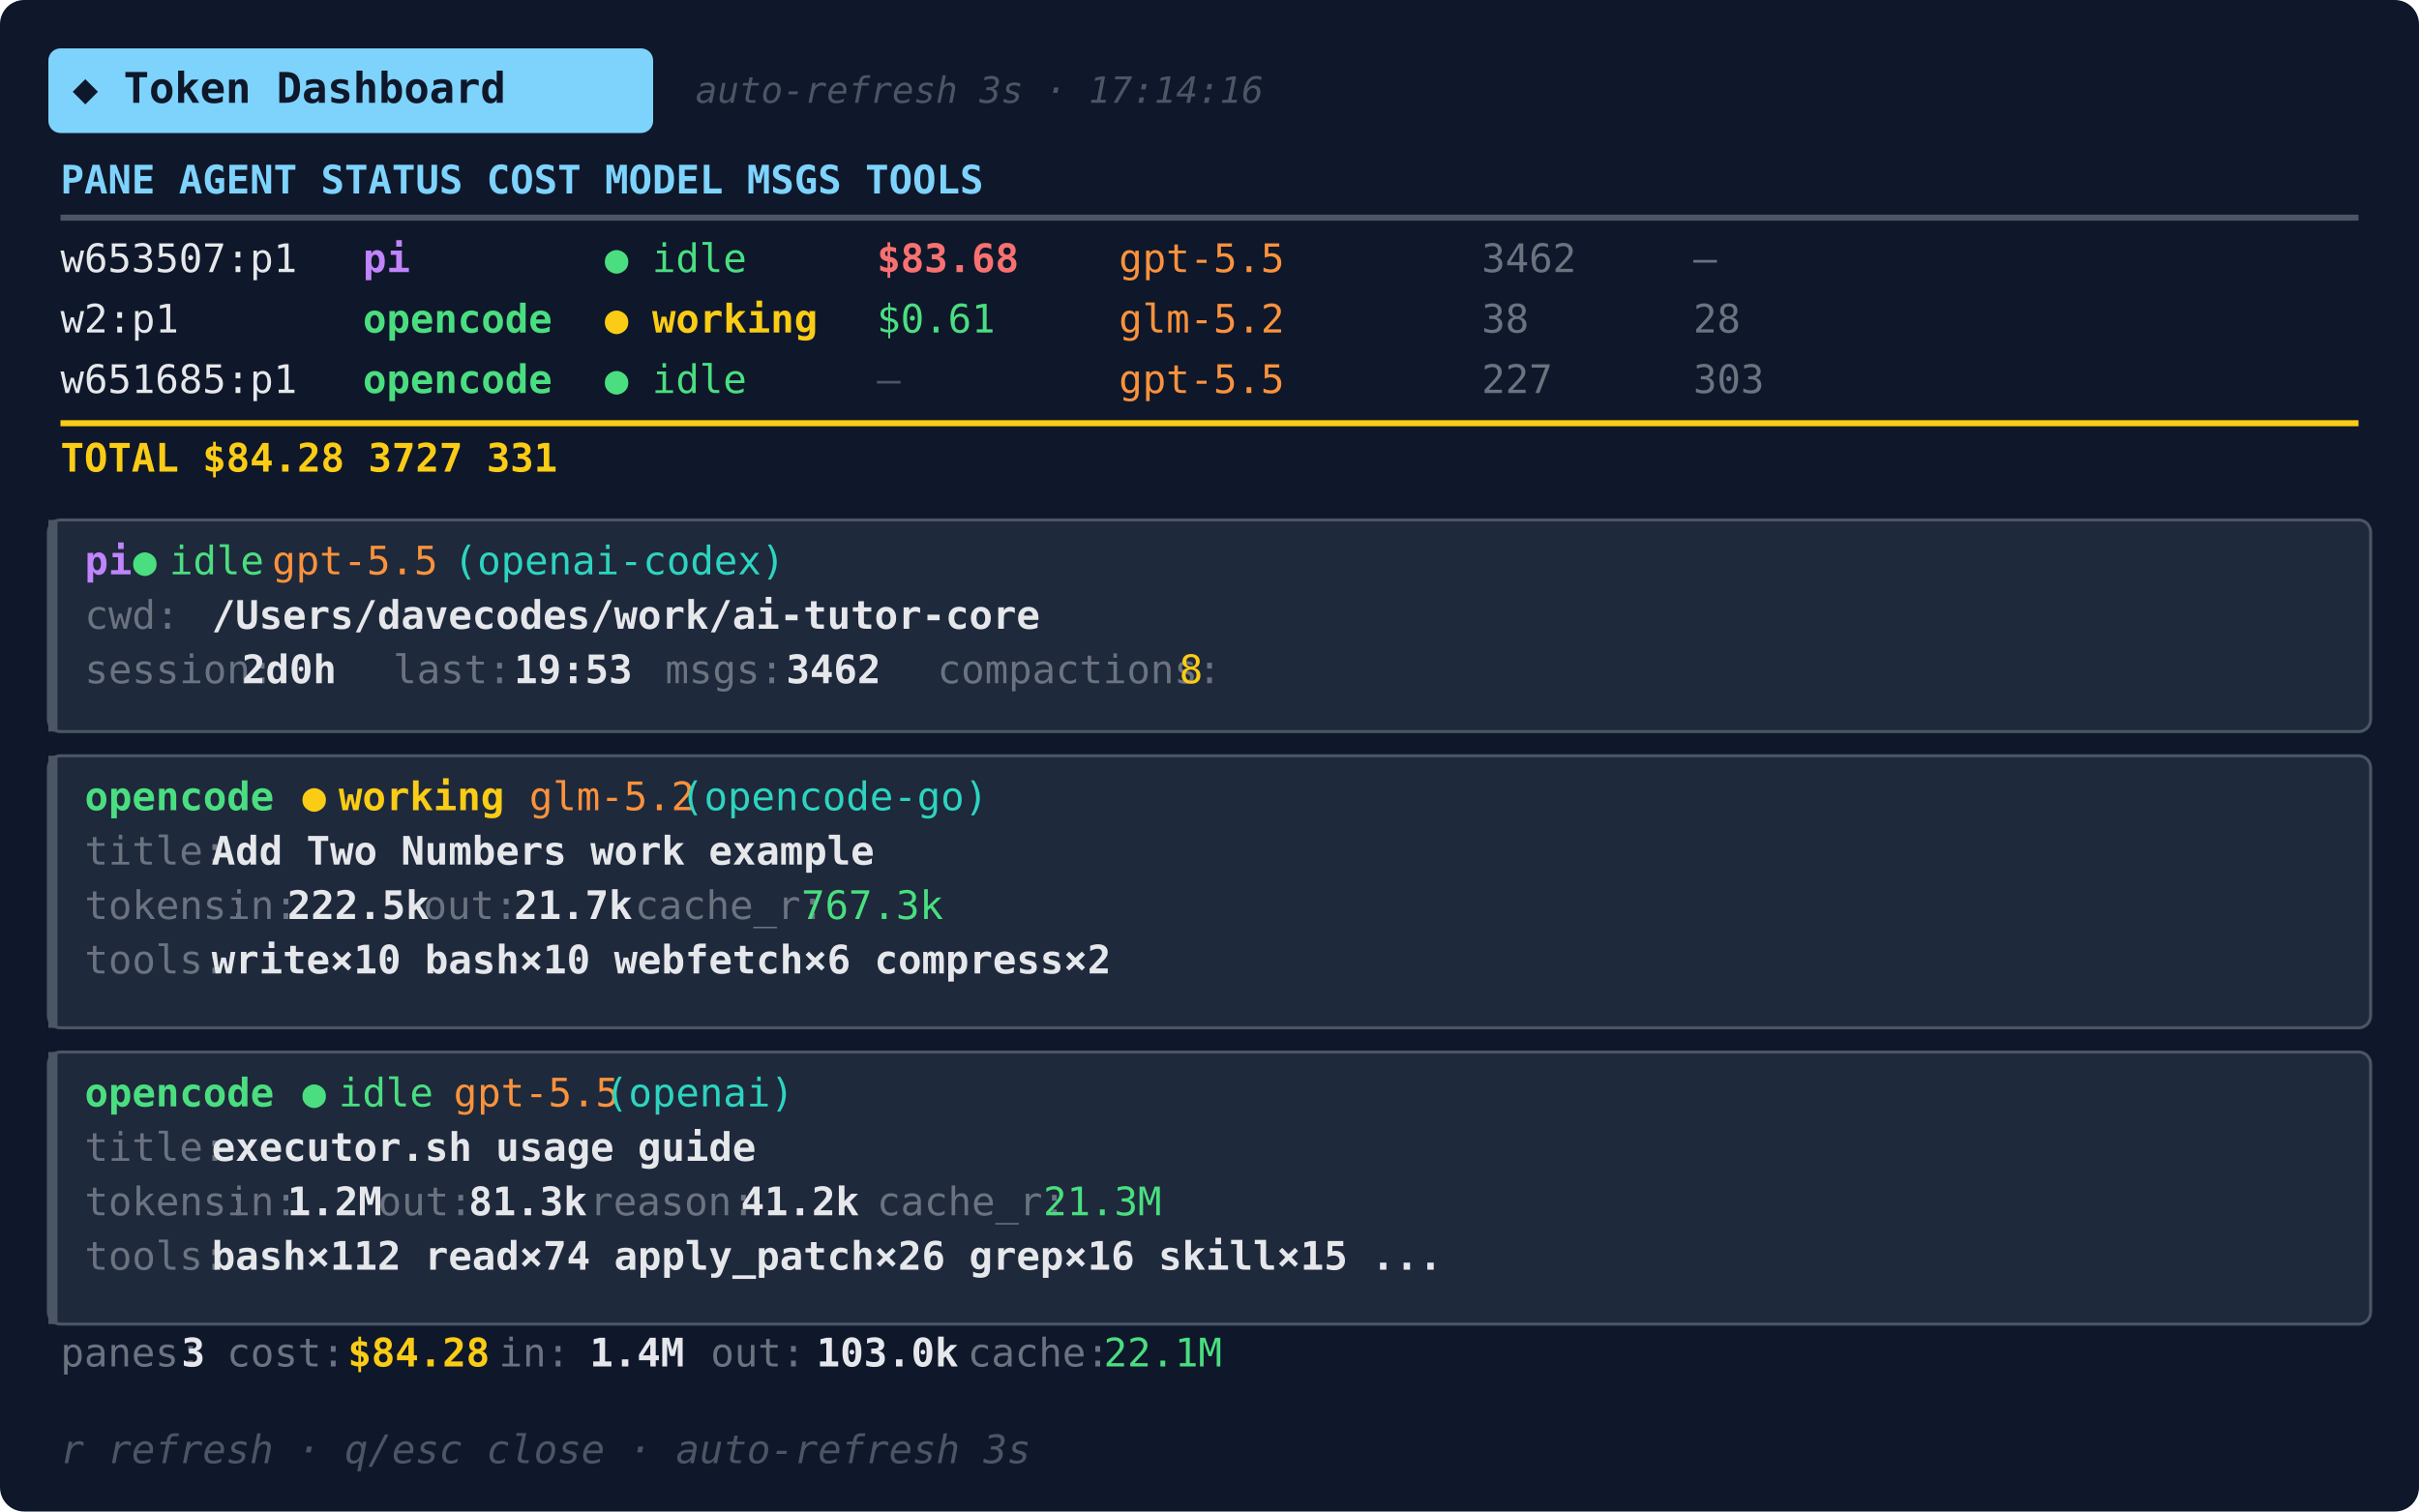
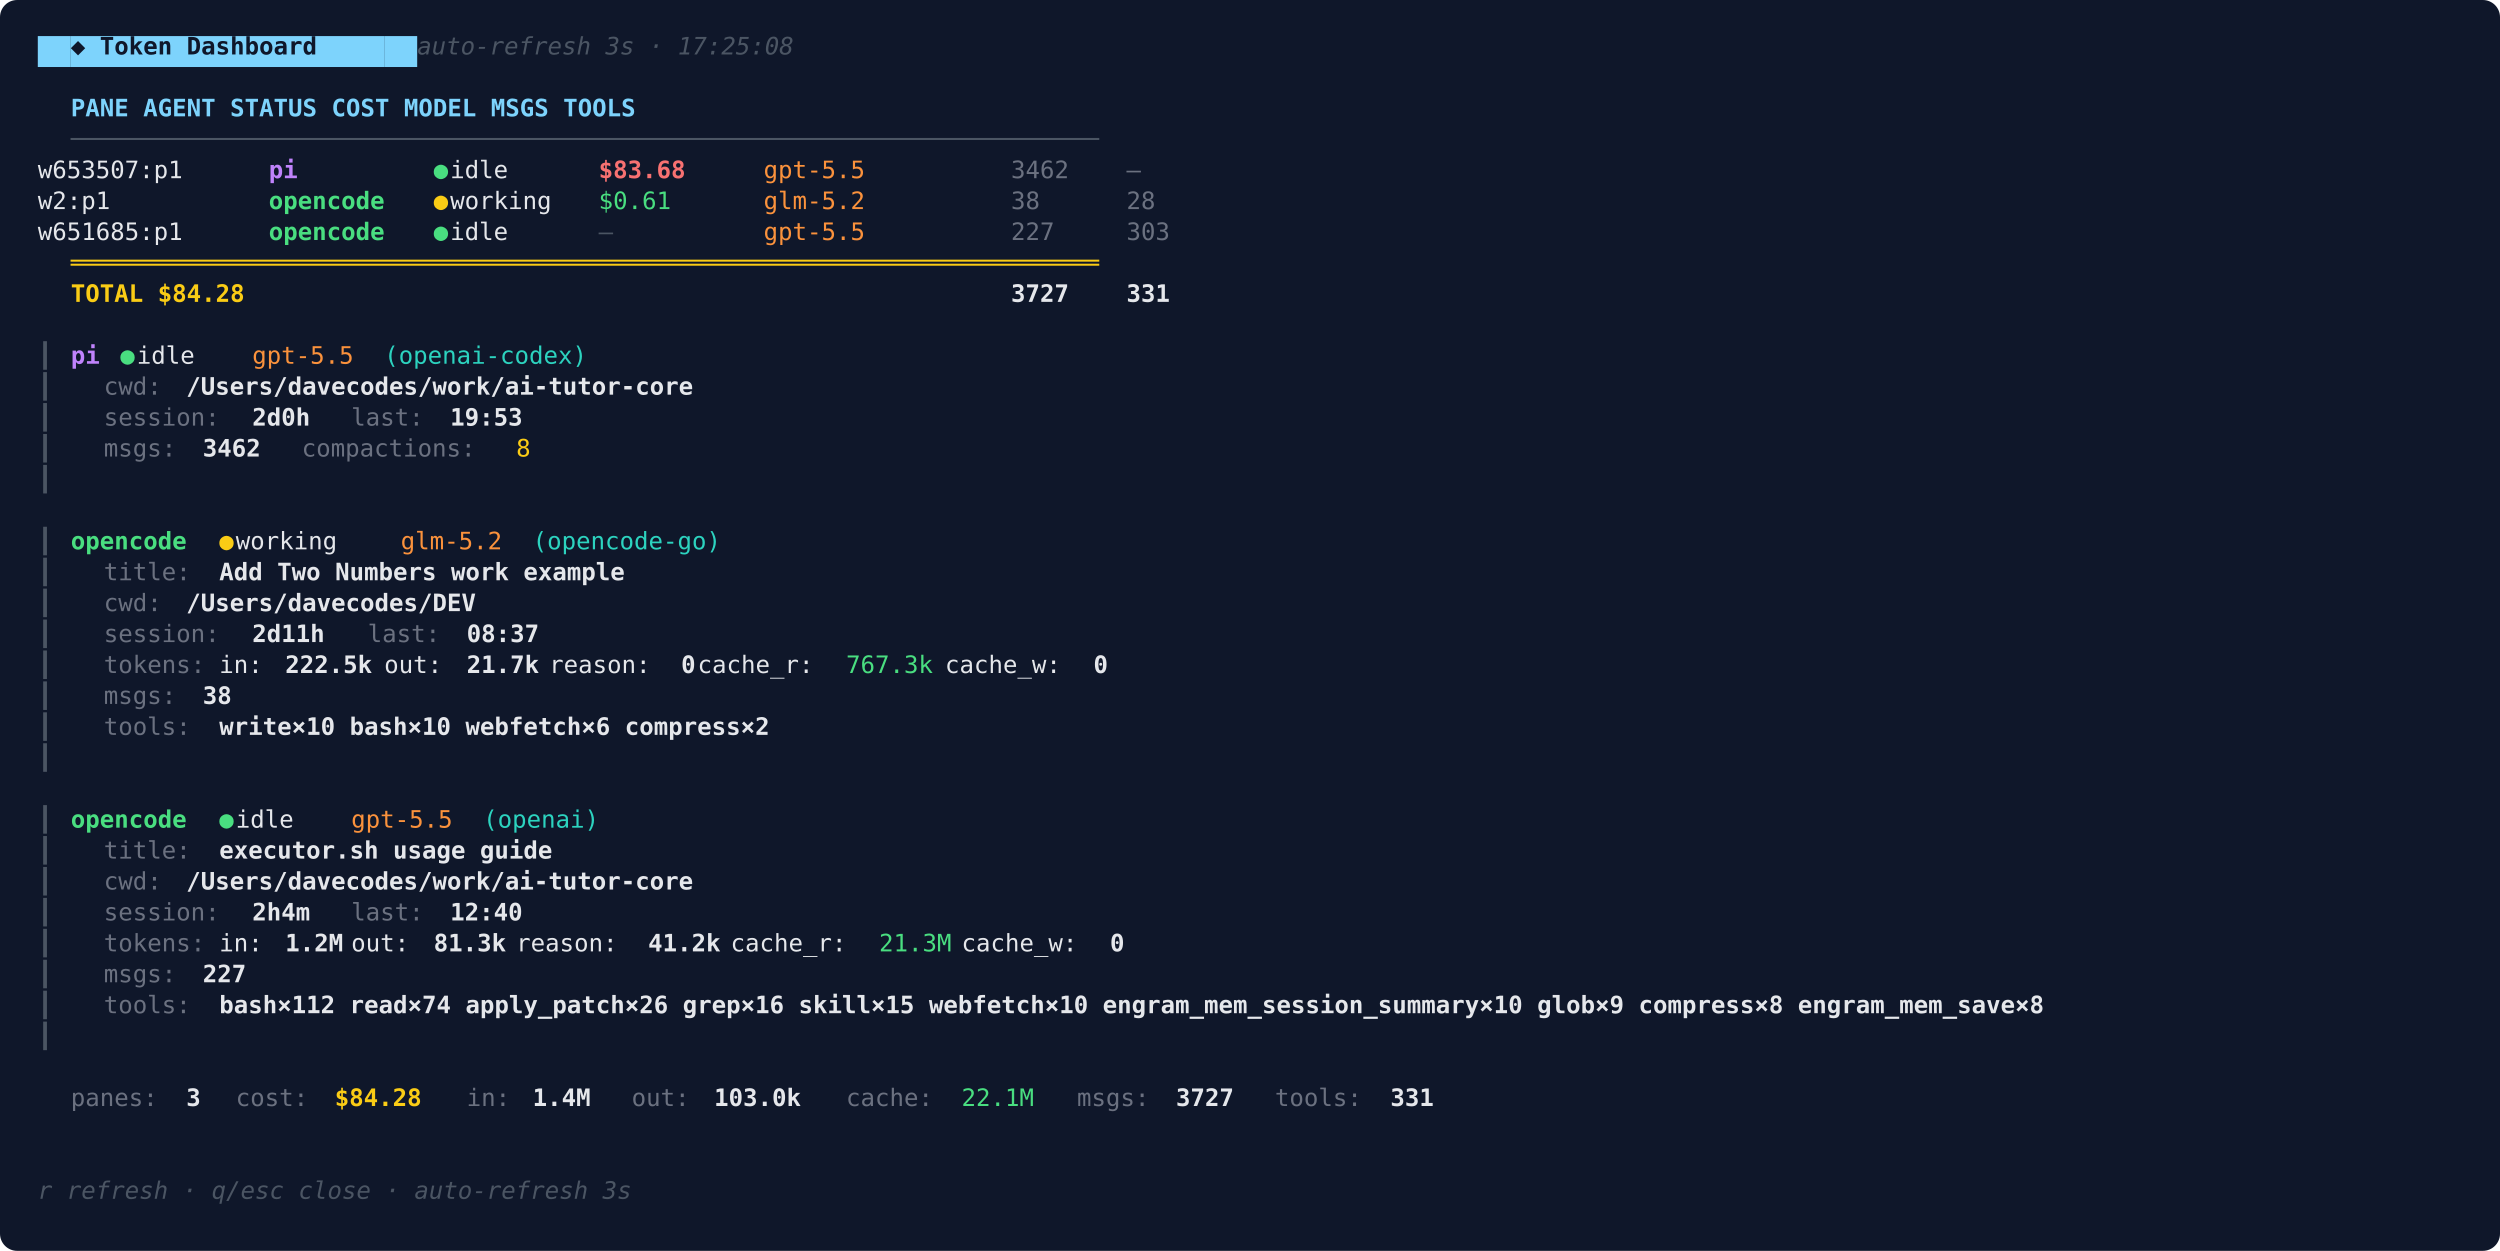
- <svg xmlns="http://www.w3.org/2000/svg" viewBox="0 0 800 500" font-family="monospace" font-size="13">
-   <rect width="800" height="500" fill="#0f172a" rx="8" />
-   <rect x="16" y="16" width="200" height="28" fill="#7dd3fc" rx="4" />
-   <text x="24" y="34" fill="#0f172a" font-weight="bold" font-size="14"> ◆ Token Dashboard</text>
-   <text x="230" y="34" fill="#4b5563" font-style="italic" font-size="12">auto-refresh 3s · 17:14:16</text>
-   <text x="20" y="64" fill="#7dd3fc" font-weight="bold">PANE        AGENT     STATUS    COST      MODEL          MSGS   TOOLS</text>
-   <line x1="20" y1="72" x2="780" y2="72" stroke="#4b5563" stroke-width="2" />
-   <text x="20" y="90" fill="#e5e7eb">w653507:p1</text>
-   <text x="120" y="90" fill="#c084fc" font-weight="bold">pi</text>
-   <text x="200" y="90" fill="#4ade80">● idle</text>
-   <text x="290" y="90" fill="#f87171" font-weight="bold">$83.68</text>
-   <text x="370" y="90" fill="#fb923c">gpt-5.5</text>
-   <text x="490" y="90" fill="#6b7280">3462</text>
-   <text x="560" y="90" fill="#6b7280">—</text>
-   <text x="20" y="110" fill="#e5e7eb">w2:p1</text>
-   <text x="120" y="110" fill="#4ade80" font-weight="bold">opencode</text>
-   <text x="200" y="110" fill="#facc15" font-weight="bold">● working</text>
-   <text x="290" y="110" fill="#4ade80">$0.61</text>
-   <text x="370" y="110" fill="#fb923c">glm-5.2</text>
-   <text x="490" y="110" fill="#6b7280">38</text>
-   <text x="560" y="110" fill="#6b7280">28</text>
-   <text x="20" y="130" fill="#e5e7eb">w651685:p1</text>
-   <text x="120" y="130" fill="#4ade80" font-weight="bold">opencode</text>
-   <text x="200" y="130" fill="#4ade80">● idle</text>
-   <text x="290" y="130" fill="#4b5563">—</text>
-   <text x="370" y="130" fill="#fb923c">gpt-5.5</text>
-   <text x="490" y="130" fill="#6b7280">227</text>
-   <text x="560" y="130" fill="#6b7280">303</text>
-   <line x1="20" y1="140" x2="780" y2="140" stroke="#facc15" stroke-width="2" />
-   <text x="20" y="156" fill="#facc15" font-weight="bold">TOTAL                           $84.28                   3727   331</text>
-   <rect x="16" y="172" width="768" height="70" fill="#1e293b" rx="4" stroke="#4b5563" stroke-width="1" />
-   <rect x="16" y="172" width="3" height="70" fill="#4b5563" />
-   <text x="28" y="190" fill="#c084fc" font-weight="bold">pi</text>
-   <text x="44" y="190" fill="#4ade80">●</text>
-   <text x="56" y="190" fill="#4ade80">idle</text>
-   <text x="90" y="190" fill="#fb923c">gpt-5.5</text>
-   <text x="150" y="190" fill="#2dd4bf">(openai-codex)</text>
-   <text x="28" y="208" fill="#6b7280">cwd:</text>
-   <text x="70" y="208" fill="#e5e7eb" font-weight="bold">/Users/davecodes/work/ai-tutor-core</text>
-   <text x="28" y="226" fill="#6b7280">session:</text>
-   <text x="80" y="226" fill="#e5e7eb" font-weight="bold">2d0h</text>
-   <text x="130" y="226" fill="#6b7280">last:</text>
-   <text x="170" y="226" fill="#e5e7eb" font-weight="bold">19:53</text>
-   <text x="220" y="226" fill="#6b7280">msgs:</text>
-   <text x="260" y="226" fill="#e5e7eb" font-weight="bold">3462</text>
-   <text x="310" y="226" fill="#6b7280">compactions:</text>
-   <text x="390" y="226" fill="#facc15">8</text>
-   <rect x="16" y="250" width="768" height="90" fill="#1e293b" rx="4" stroke="#4b5563" stroke-width="1" />
-   <rect x="16" y="250" width="3" height="90" fill="#4b5563" />
-   <text x="28" y="268" fill="#4ade80" font-weight="bold">opencode</text>
-   <text x="100" y="268" fill="#facc15" font-weight="bold">●</text>
-   <text x="112" y="268" fill="#facc15" font-weight="bold">working</text>
-   <text x="175" y="268" fill="#fb923c">glm-5.2</text>
-   <text x="225" y="268" fill="#2dd4bf">(opencode-go)</text>
-   <text x="28" y="286" fill="#6b7280">title:</text>
-   <text x="70" y="286" fill="#e5e7eb" font-weight="bold">Add Two Numbers work example</text>
-   <text x="28" y="304" fill="#6b7280">tokens:</text>
-   <text x="75" y="304" fill="#6b7280">in:</text>
-   <text x="95" y="304" fill="#e5e7eb" font-weight="bold">222.5k</text>
-   <text x="140" y="304" fill="#6b7280">out:</text>
-   <text x="170" y="304" fill="#e5e7eb" font-weight="bold">21.7k</text>
-   <text x="210" y="304" fill="#6b7280">cache_r:</text>
-   <text x="265" y="304" fill="#4ade80">767.3k</text>
-   <text x="28" y="322" fill="#6b7280">tools:</text>
-   <text x="70" y="322" fill="#e5e7eb" font-weight="bold">write×10  bash×10  webfetch×6  compress×2</text>
-   <rect x="16" y="348" width="768" height="90" fill="#1e293b" rx="4" stroke="#4b5563" stroke-width="1" />
-   <rect x="16" y="348" width="3" height="90" fill="#4b5563" />
-   <text x="28" y="366" fill="#4ade80" font-weight="bold">opencode</text>
-   <text x="100" y="366" fill="#4ade80">●</text>
-   <text x="112" y="366" fill="#4ade80">idle</text>
-   <text x="150" y="366" fill="#fb923c">gpt-5.5</text>
-   <text x="200" y="366" fill="#2dd4bf">(openai)</text>
-   <text x="28" y="384" fill="#6b7280">title:</text>
-   <text x="70" y="384" fill="#e5e7eb" font-weight="bold">executor.sh usage guide</text>
-   <text x="28" y="402" fill="#6b7280">tokens:</text>
-   <text x="75" y="402" fill="#6b7280">in:</text>
-   <text x="95" y="402" fill="#e5e7eb" font-weight="bold">1.2M</text>
-   <text x="125" y="402" fill="#6b7280">out:</text>
-   <text x="155" y="402" fill="#e5e7eb" font-weight="bold">81.3k</text>
-   <text x="195" y="402" fill="#6b7280">reason:</text>
-   <text x="245" y="402" fill="#e5e7eb" font-weight="bold">41.2k</text>
-   <text x="290" y="402" fill="#6b7280">cache_r:</text>
-   <text x="345" y="402" fill="#4ade80">21.3M</text>
-   <text x="28" y="420" fill="#6b7280">tools:</text>
-   <text x="70" y="420" fill="#e5e7eb" font-weight="bold">bash×112  read×74  apply_patch×26  grep×16  skill×15 ...</text>
-   <text x="20" y="452" fill="#6b7280">panes: </text>
-   <text x="60" y="452" fill="#e5e7eb" font-weight="bold">3</text>
-   <text x="75" y="452" fill="#6b7280">  cost: </text>
-   <text x="115" y="452" fill="#facc15" font-weight="bold">$84.28</text>
-   <text x="165" y="452" fill="#6b7280">  in: </text>
-   <text x="195" y="452" fill="#e5e7eb" font-weight="bold">1.4M</text>
-   <text x="235" y="452" fill="#6b7280">  out: </text>
-   <text x="270" y="452" fill="#e5e7eb" font-weight="bold">103.0k</text>
-   <text x="320" y="452" fill="#6b7280">  cache: </text>
-   <text x="365" y="452" fill="#4ade80">22.1M</text>
-   <text x="20" y="484" fill="#4b5563" font-style="italic">r refresh  ·  q/esc close  ·  auto-refresh 3s</text>
+ <svg xmlns="http://www.w3.org/2000/svg" viewBox="0 0 1455 728" width="1455" height="728">
+   <rect width="100%" height="100%" rx="10" fill="#0f172a" />
+   <style>text{font-family:"JetBrains Mono","SFMono-Regular",Menlo,Consolas,monospace;font-size:14px;dominant-baseline:text-before-edge;white-space:pre}</style>
+   <rect x="22.0" y="21.0" width="19.2" height="18.0" fill="#7dd3fc" />
+   <text x="22.0" y="22.0" fill="#e5e7eb">  </text>
+   <rect x="41.2" y="21.0" width="182.4" height="18.0" fill="#7dd3fc" />
+   <text x="41.2" y="22.0" fill="#0f172a" font-weight="700"> ◆ Token Dashboard </text>
+   <rect x="223.6" y="21.0" width="19.2" height="18.0" fill="#7dd3fc" />
+   <text x="223.6" y="22.0" fill="#e5e7eb">  </text>
+   <text x="242.8" y="22.0" fill="#4b5563" font-style="italic">  auto-refresh 3s  ·  17:25:08</text>
+   <text x="22.0" y="58.0" fill="#e5e7eb">  </text>
+   <text x="41.2" y="58.0" fill="#7dd3fc" font-weight="700">PANE        AGENT     STATUS    COST      MODEL          MSGS   TOOLS </text>
+   <text x="22.0" y="76.0" fill="#e5e7eb">  </text>
+   <text x="41.2" y="76.0" fill="#4b5563">───────────────────────────────────────────────────────────────────────</text>
+   <text x="22.0" y="94.0" fill="#e5e7eb">  w653507:p1  </text>
+   <text x="156.4" y="94.0" fill="#c083fc" font-weight="700">pi</text>
+   <text x="175.6" y="94.0" fill="#e5e7eb">        </text>
+   <text x="252.4" y="94.0" fill="#49de80">●</text>
+   <text x="262.0" y="94.0" fill="#e5e7eb"> idle    </text>
+   <text x="348.4" y="94.0" fill="#f87171" font-weight="700">$83.68</text>
+   <text x="406.0" y="94.0" fill="#e5e7eb">    </text>
+   <text x="444.4" y="94.0" fill="#fb923c">gpt-5.5</text>
+   <text x="511.6" y="94.0" fill="#e5e7eb">        </text>
+   <text x="588.4" y="94.0" fill="#6b7180">3462</text>
+   <text x="626.8" y="94.0" fill="#e5e7eb">   </text>
+   <text x="655.6" y="94.0" fill="#6b7180">—</text>
+   <text x="22.0" y="112.0" fill="#e5e7eb">  w2:p1       </text>
+   <text x="156.4" y="112.0" fill="#49de80" font-weight="700">opencode</text>
+   <text x="233.2" y="112.0" fill="#e5e7eb">  </text>
+   <text x="252.4" y="112.0" fill="#facc15" font-weight="700">●</text>
+   <text x="262.0" y="112.0" fill="#e5e7eb"> working </text>
+   <text x="348.4" y="112.0" fill="#49de80">$0.61</text>
+   <text x="396.4" y="112.0" fill="#e5e7eb">     </text>
+   <text x="444.4" y="112.0" fill="#fb923c">glm-5.2</text>
+   <text x="511.6" y="112.0" fill="#e5e7eb">        </text>
+   <text x="588.4" y="112.0" fill="#6b7180">38</text>
+   <text x="607.6" y="112.0" fill="#e5e7eb">     </text>
+   <text x="655.6" y="112.0" fill="#6b7180">28</text>
+   <text x="22.0" y="130.0" fill="#e5e7eb">  w651685:p1  </text>
+   <text x="156.4" y="130.0" fill="#49de80" font-weight="700">opencode</text>
+   <text x="233.2" y="130.0" fill="#e5e7eb">  </text>
+   <text x="252.4" y="130.0" fill="#49de80">●</text>
+   <text x="262.0" y="130.0" fill="#e5e7eb"> idle    </text>
+   <text x="348.4" y="130.0" fill="#4b5563">—</text>
+   <text x="358.0" y="130.0" fill="#e5e7eb">         </text>
+   <text x="444.4" y="130.0" fill="#fb923c">gpt-5.5</text>
+   <text x="511.6" y="130.0" fill="#e5e7eb">        </text>
+   <text x="588.4" y="130.0" fill="#6b7180">227</text>
+   <text x="617.2" y="130.0" fill="#e5e7eb">    </text>
+   <text x="655.6" y="130.0" fill="#6b7180">303</text>
+   <text x="22.0" y="148.0" fill="#e5e7eb">  </text>
+   <text x="41.2" y="148.0" fill="#facc15">═══════════════════════════════════════════════════════════════════════</text>
+   <text x="22.0" y="166.0" fill="#e5e7eb">  </text>
+   <text x="41.2" y="166.0" fill="#facc15" font-weight="700">TOTAL                           $84.28                   </text>
+   <text x="588.4" y="166.0" fill="#e5e7eb" font-weight="700">3727</text>
+   <text x="626.8" y="166.0" fill="#e5e7eb">   </text>
+   <text x="655.6" y="166.0" fill="#e5e7eb" font-weight="700">331</text>
+   <text x="22.0" y="202.0" fill="#4b5563">┃</text>
+   <text x="31.6" y="202.0" fill="#e5e7eb"> </text>
+   <text x="41.2" y="202.0" fill="#c083fc" font-weight="700">pi</text>
+   <text x="60.4" y="202.0" fill="#e5e7eb"> </text>
+   <text x="70.0" y="202.0" fill="#49de80">●</text>
+   <text x="79.6" y="202.0" fill="#e5e7eb"> idle  </text>
+   <text x="146.8" y="202.0" fill="#fb923c">gpt-5.5</text>
+   <text x="214.0" y="202.0" fill="#e5e7eb"> </text>
+   <text x="223.6" y="202.0" fill="#2cd3bf">(openai-codex)</text>
+   <text x="22.0" y="220.0" fill="#4b5563">┃</text>
+   <text x="31.6" y="220.0" fill="#e5e7eb">   </text>
+   <text x="60.4" y="220.0" fill="#6b7180">cwd:</text>
+   <text x="98.8" y="220.0" fill="#e5e7eb"> </text>
+   <text x="108.4" y="220.0" fill="#e5e7eb" font-weight="700">/Users/davecodes/work/ai-tutor-core</text>
+   <text x="22.0" y="238.0" fill="#4b5563">┃</text>
+   <text x="31.6" y="238.0" fill="#e5e7eb">   </text>
+   <text x="60.4" y="238.0" fill="#6b7180">session:</text>
+   <text x="137.2" y="238.0" fill="#e5e7eb"> </text>
+   <text x="146.8" y="238.0" fill="#e5e7eb" font-weight="700">2d0h</text>
+   <text x="185.2" y="238.0" fill="#e5e7eb">  </text>
+   <text x="204.4" y="238.0" fill="#6b7180">last:</text>
+   <text x="252.4" y="238.0" fill="#e5e7eb"> </text>
+   <text x="262.0" y="238.0" fill="#e5e7eb" font-weight="700">19:53</text>
+   <text x="22.0" y="256.0" fill="#4b5563">┃</text>
+   <text x="31.6" y="256.0" fill="#e5e7eb">   </text>
+   <text x="60.4" y="256.0" fill="#6b7180">msgs: </text>
+   <text x="118.0" y="256.0" fill="#e5e7eb" font-weight="700">3462</text>
+   <text x="156.4" y="256.0" fill="#e5e7eb">  </text>
+   <text x="175.6" y="256.0" fill="#6b7180">compactions: </text>
+   <text x="300.4" y="256.0" fill="#facc15">8</text>
+   <text x="22.0" y="274.0" fill="#4b5563">┃</text>
+   <text x="22.0" y="310.0" fill="#4b5563">┃</text>
+   <text x="31.6" y="310.0" fill="#e5e7eb"> </text>
+   <text x="41.2" y="310.0" fill="#49de80" font-weight="700">opencode</text>
+   <text x="118.0" y="310.0" fill="#e5e7eb"> </text>
+   <text x="127.6" y="310.0" fill="#facc15" font-weight="700">●</text>
+   <text x="137.2" y="310.0" fill="#e5e7eb"> working  </text>
+   <text x="233.2" y="310.0" fill="#fb923c">glm-5.2</text>
+   <text x="300.4" y="310.0" fill="#e5e7eb"> </text>
+   <text x="310.0" y="310.0" fill="#2cd3bf">(opencode-go)</text>
+   <text x="22.0" y="328.0" fill="#4b5563">┃</text>
+   <text x="31.6" y="328.0" fill="#e5e7eb">   </text>
+   <text x="60.4" y="328.0" fill="#6b7180">title:</text>
+   <text x="118.0" y="328.0" fill="#e5e7eb"> </text>
+   <text x="127.6" y="328.0" fill="#e5e7eb" font-weight="700">Add Two Numbers work example</text>
+   <text x="22.0" y="346.0" fill="#4b5563">┃</text>
+   <text x="31.6" y="346.0" fill="#e5e7eb">   </text>
+   <text x="60.4" y="346.0" fill="#6b7180">cwd:</text>
+   <text x="98.8" y="346.0" fill="#e5e7eb"> </text>
+   <text x="108.4" y="346.0" fill="#e5e7eb" font-weight="700">/Users/davecodes/DEV</text>
+   <text x="22.0" y="364.0" fill="#4b5563">┃</text>
+   <text x="31.6" y="364.0" fill="#e5e7eb">   </text>
+   <text x="60.4" y="364.0" fill="#6b7180">session:</text>
+   <text x="137.2" y="364.0" fill="#e5e7eb"> </text>
+   <text x="146.8" y="364.0" fill="#e5e7eb" font-weight="700">2d11h</text>
+   <text x="194.8" y="364.0" fill="#e5e7eb">  </text>
+   <text x="214.0" y="364.0" fill="#6b7180">last:</text>
+   <text x="262.0" y="364.0" fill="#e5e7eb"> </text>
+   <text x="271.6" y="364.0" fill="#e5e7eb" font-weight="700">08:37</text>
+   <text x="22.0" y="382.0" fill="#4b5563">┃</text>
+   <text x="31.6" y="382.0" fill="#e5e7eb">   </text>
+   <text x="60.4" y="382.0" fill="#6b7180">tokens:</text>
+   <text x="127.6" y="382.0" fill="#e5e7eb"> in:</text>
+   <text x="166.0" y="382.0" fill="#e5e7eb" font-weight="700">222.5k</text>
+   <text x="223.6" y="382.0" fill="#e5e7eb"> out:</text>
+   <text x="271.6" y="382.0" fill="#e5e7eb" font-weight="700">21.7k</text>
+   <text x="319.6" y="382.0" fill="#e5e7eb"> reason:</text>
+   <text x="396.4" y="382.0" fill="#e5e7eb" font-weight="700">0</text>
+   <text x="406.0" y="382.0" fill="#e5e7eb"> cache_r:</text>
+   <text x="492.4" y="382.0" fill="#49de80">767.3k</text>
+   <text x="550.0" y="382.0" fill="#e5e7eb"> cache_w:</text>
+   <text x="636.4" y="382.0" fill="#e5e7eb" font-weight="700">0</text>
+   <text x="22.0" y="400.0" fill="#4b5563">┃</text>
+   <text x="31.6" y="400.0" fill="#e5e7eb">   </text>
+   <text x="60.4" y="400.0" fill="#6b7180">msgs: </text>
+   <text x="118.0" y="400.0" fill="#e5e7eb" font-weight="700">38</text>
+   <text x="22.0" y="418.0" fill="#4b5563">┃</text>
+   <text x="31.6" y="418.0" fill="#e5e7eb">   </text>
+   <text x="60.4" y="418.0" fill="#6b7180">tools:</text>
+   <text x="118.0" y="418.0" fill="#e5e7eb"> </text>
+   <text x="127.6" y="418.0" fill="#e5e7eb" font-weight="700">write×10  bash×10  webfetch×6  compress×2</text>
+   <text x="22.0" y="436.0" fill="#4b5563">┃</text>
+   <text x="22.0" y="472.0" fill="#4b5563">┃</text>
+   <text x="31.6" y="472.0" fill="#e5e7eb"> </text>
+   <text x="41.2" y="472.0" fill="#49de80" font-weight="700">opencode</text>
+   <text x="118.0" y="472.0" fill="#e5e7eb"> </text>
+   <text x="127.6" y="472.0" fill="#49de80">●</text>
+   <text x="137.2" y="472.0" fill="#e5e7eb"> idle  </text>
+   <text x="204.4" y="472.0" fill="#fb923c">gpt-5.5</text>
+   <text x="271.6" y="472.0" fill="#e5e7eb"> </text>
+   <text x="281.2" y="472.0" fill="#2cd3bf">(openai)</text>
+   <text x="22.0" y="490.0" fill="#4b5563">┃</text>
+   <text x="31.6" y="490.0" fill="#e5e7eb">   </text>
+   <text x="60.4" y="490.0" fill="#6b7180">title:</text>
+   <text x="118.0" y="490.0" fill="#e5e7eb"> </text>
+   <text x="127.6" y="490.0" fill="#e5e7eb" font-weight="700">executor.sh usage guide</text>
+   <text x="22.0" y="508.0" fill="#4b5563">┃</text>
+   <text x="31.6" y="508.0" fill="#e5e7eb">   </text>
+   <text x="60.4" y="508.0" fill="#6b7180">cwd:</text>
+   <text x="98.8" y="508.0" fill="#e5e7eb"> </text>
+   <text x="108.4" y="508.0" fill="#e5e7eb" font-weight="700">/Users/davecodes/work/ai-tutor-core</text>
+   <text x="22.0" y="526.0" fill="#4b5563">┃</text>
+   <text x="31.6" y="526.0" fill="#e5e7eb">   </text>
+   <text x="60.4" y="526.0" fill="#6b7180">session:</text>
+   <text x="137.2" y="526.0" fill="#e5e7eb"> </text>
+   <text x="146.8" y="526.0" fill="#e5e7eb" font-weight="700">2h4m</text>
+   <text x="185.2" y="526.0" fill="#e5e7eb">  </text>
+   <text x="204.4" y="526.0" fill="#6b7180">last:</text>
+   <text x="252.4" y="526.0" fill="#e5e7eb"> </text>
+   <text x="262.0" y="526.0" fill="#e5e7eb" font-weight="700">12:40</text>
+   <text x="22.0" y="544.0" fill="#4b5563">┃</text>
+   <text x="31.6" y="544.0" fill="#e5e7eb">   </text>
+   <text x="60.4" y="544.0" fill="#6b7180">tokens:</text>
+   <text x="127.6" y="544.0" fill="#e5e7eb"> in:</text>
+   <text x="166.0" y="544.0" fill="#e5e7eb" font-weight="700">1.2M</text>
+   <text x="204.4" y="544.0" fill="#e5e7eb"> out:</text>
+   <text x="252.4" y="544.0" fill="#e5e7eb" font-weight="700">81.3k</text>
+   <text x="300.4" y="544.0" fill="#e5e7eb"> reason:</text>
+   <text x="377.2" y="544.0" fill="#e5e7eb" font-weight="700">41.2k</text>
+   <text x="425.2" y="544.0" fill="#e5e7eb"> cache_r:</text>
+   <text x="511.6" y="544.0" fill="#49de80">21.3M</text>
+   <text x="559.6" y="544.0" fill="#e5e7eb"> cache_w:</text>
+   <text x="646.0" y="544.0" fill="#e5e7eb" font-weight="700">0</text>
+   <text x="22.0" y="562.0" fill="#4b5563">┃</text>
+   <text x="31.6" y="562.0" fill="#e5e7eb">   </text>
+   <text x="60.4" y="562.0" fill="#6b7180">msgs: </text>
+   <text x="118.0" y="562.0" fill="#e5e7eb" font-weight="700">227</text>
+   <text x="22.0" y="580.0" fill="#4b5563">┃</text>
+   <text x="31.6" y="580.0" fill="#e5e7eb">   </text>
+   <text x="60.4" y="580.0" fill="#6b7180">tools:</text>
+   <text x="118.0" y="580.0" fill="#e5e7eb"> </text>
+   <text x="127.6" y="580.0" fill="#e5e7eb" font-weight="700">bash×112  read×74  apply_patch×26  grep×16  skill×15  webfetch×10  engram_mem_session_summary×10  glob×9  compress×8  engram_mem_save×8 </text>
+   <text x="22.0" y="598.0" fill="#4b5563">┃</text>
+   <text x="22.0" y="634.0" fill="#e5e7eb">  </text>
+   <text x="41.2" y="634.0" fill="#6b7180">panes: </text>
+   <text x="108.4" y="634.0" fill="#e5e7eb" font-weight="700">3</text>
+   <text x="118.0" y="634.0" fill="#e5e7eb">  </text>
+   <text x="137.2" y="634.0" fill="#6b7180">cost: </text>
+   <text x="194.8" y="634.0" fill="#facc15" font-weight="700">$84.28</text>
+   <text x="252.4" y="634.0" fill="#e5e7eb">  </text>
+   <text x="271.6" y="634.0" fill="#6b7180">in: </text>
+   <text x="310.0" y="634.0" fill="#e5e7eb" font-weight="700">1.4M</text>
+   <text x="348.4" y="634.0" fill="#e5e7eb">  </text>
+   <text x="367.6" y="634.0" fill="#6b7180">out: </text>
+   <text x="415.6" y="634.0" fill="#e5e7eb" font-weight="700">103.0k</text>
+   <text x="473.2" y="634.0" fill="#e5e7eb">  </text>
+   <text x="492.4" y="634.0" fill="#6b7180">cache: </text>
+   <text x="559.6" y="634.0" fill="#49de80">22.1M</text>
+   <text x="607.6" y="634.0" fill="#e5e7eb">  </text>
+   <text x="626.8" y="634.0" fill="#6b7180">msgs: </text>
+   <text x="684.4" y="634.0" fill="#e5e7eb" font-weight="700">3727</text>
+   <text x="722.8" y="634.0" fill="#e5e7eb">  </text>
+   <text x="742.0" y="634.0" fill="#6b7180">tools: </text>
+   <text x="809.2" y="634.0" fill="#e5e7eb" font-weight="700">331</text>
+   <text x="22.0" y="688.0" fill="#4b5563" font-style="italic">  r refresh  ·  q/esc close  ·  auto-refresh 3s</text>
</svg>
